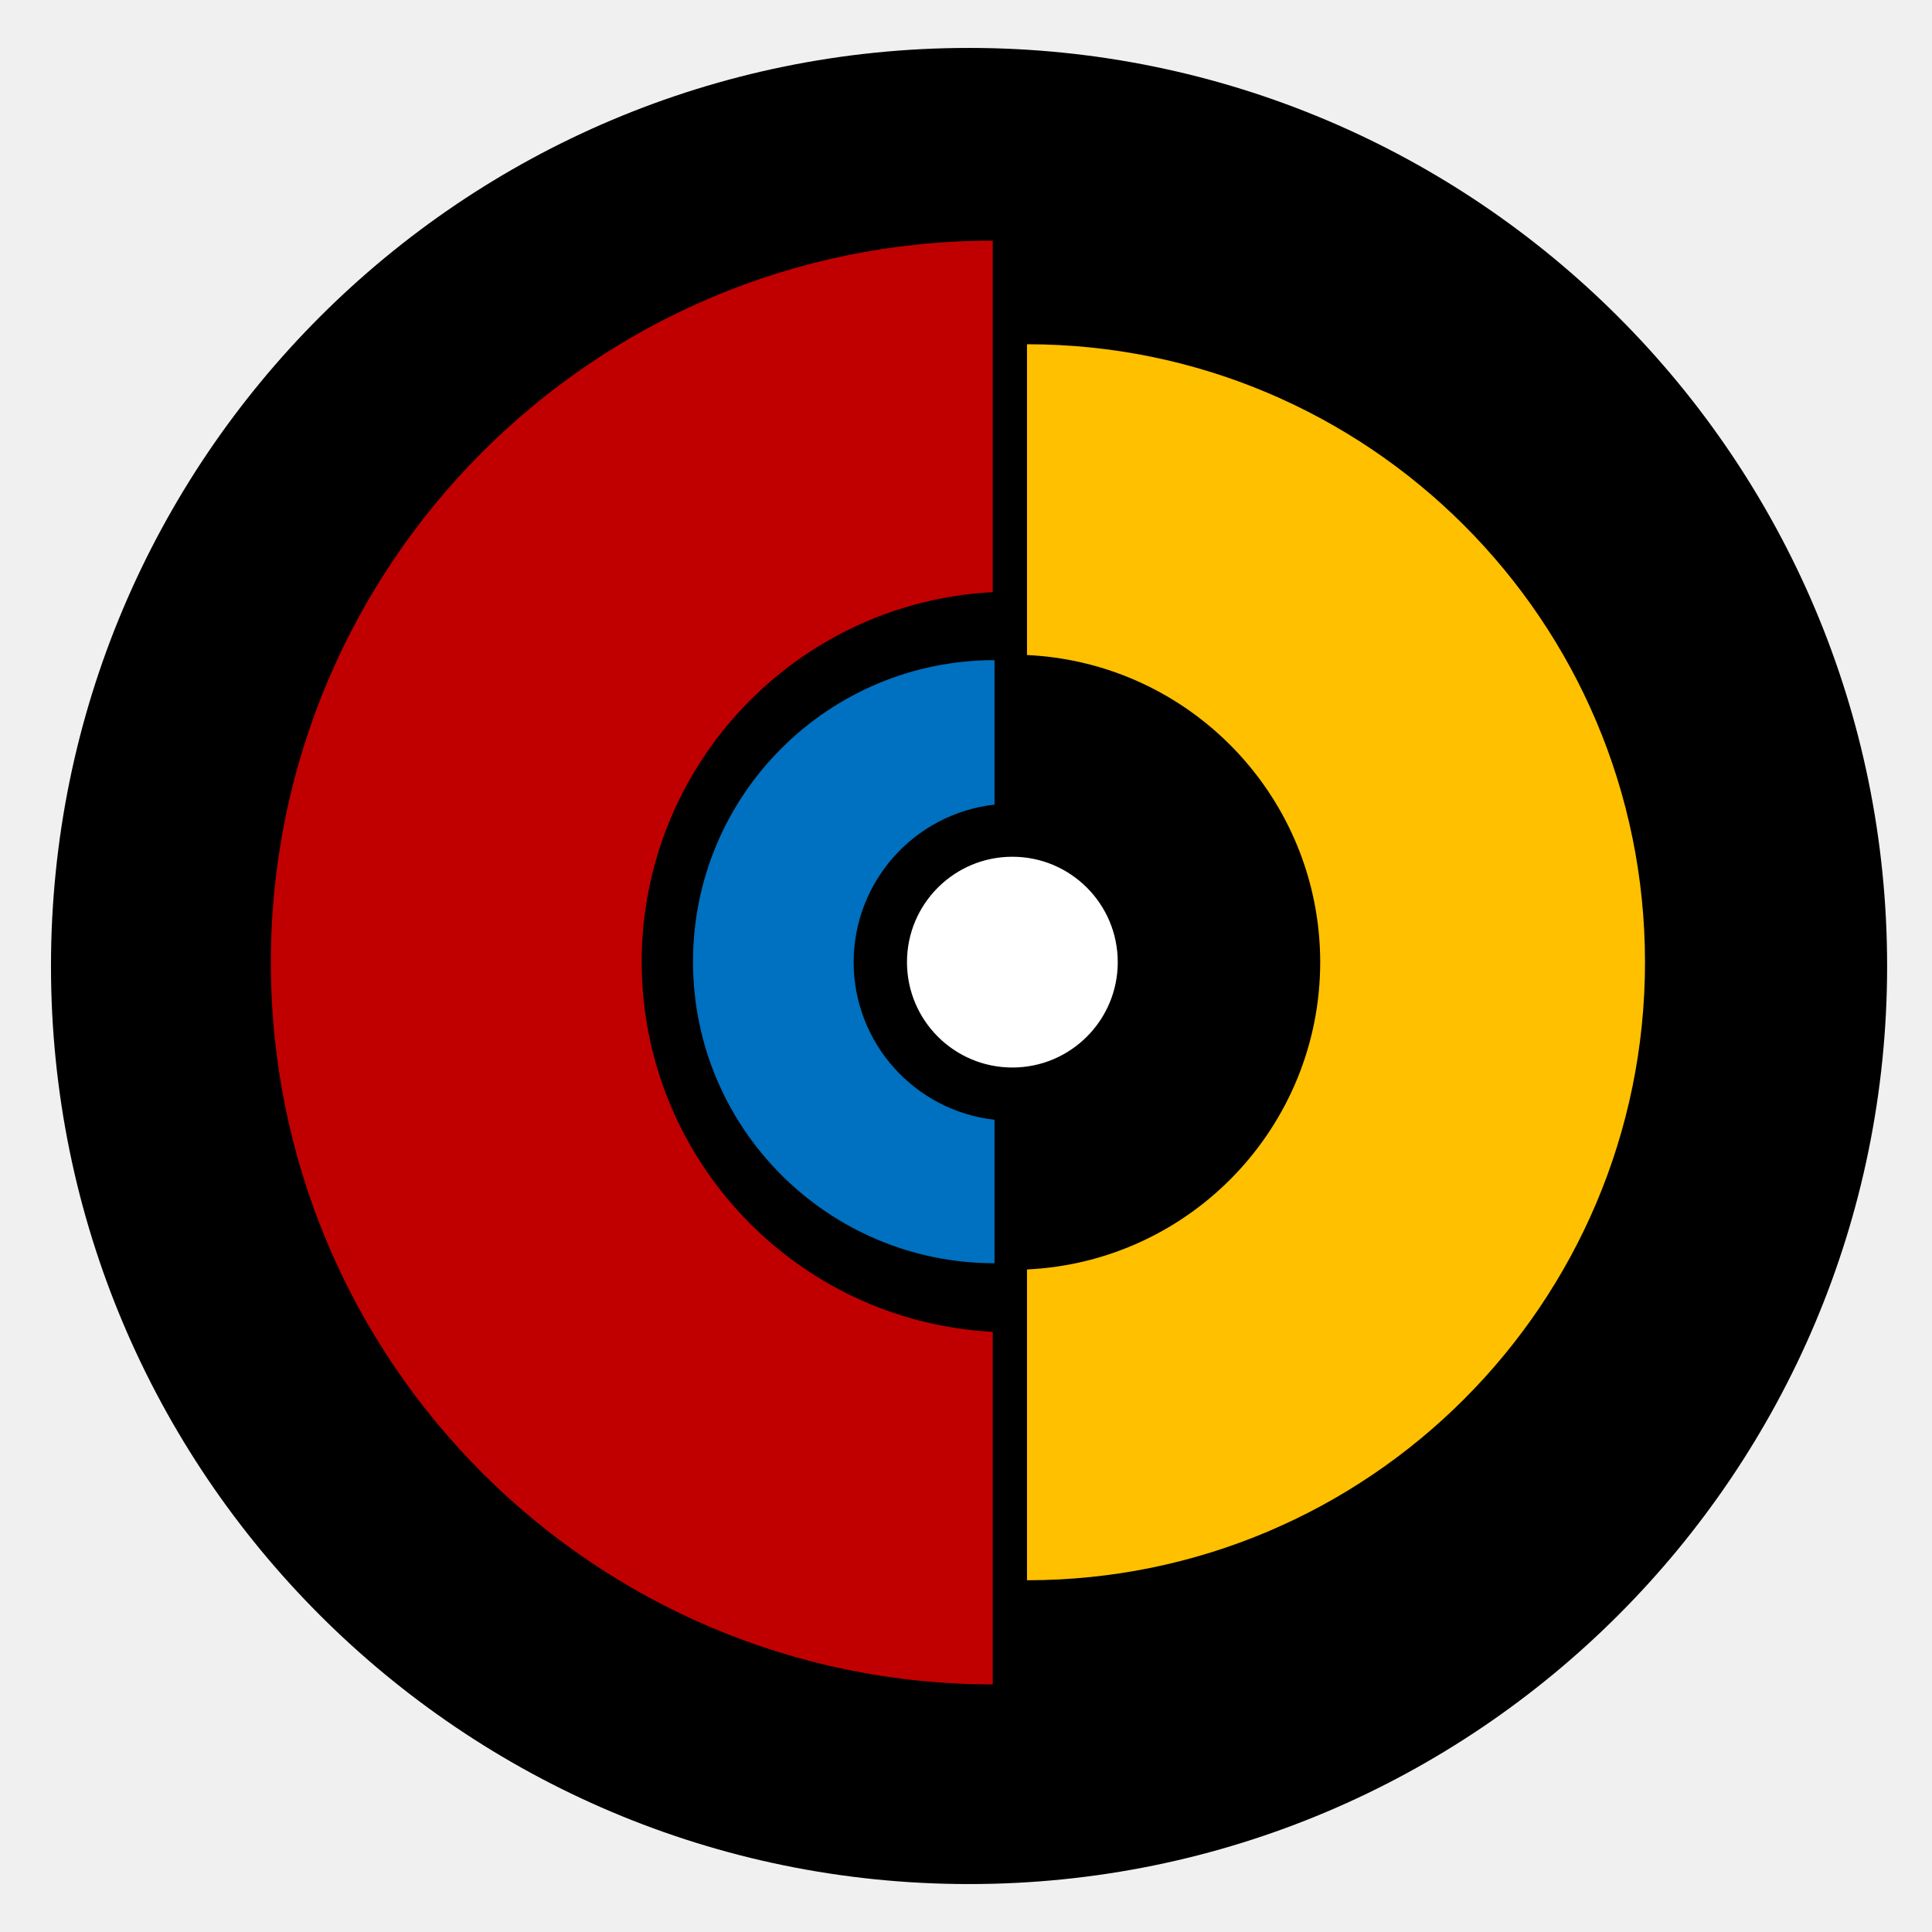
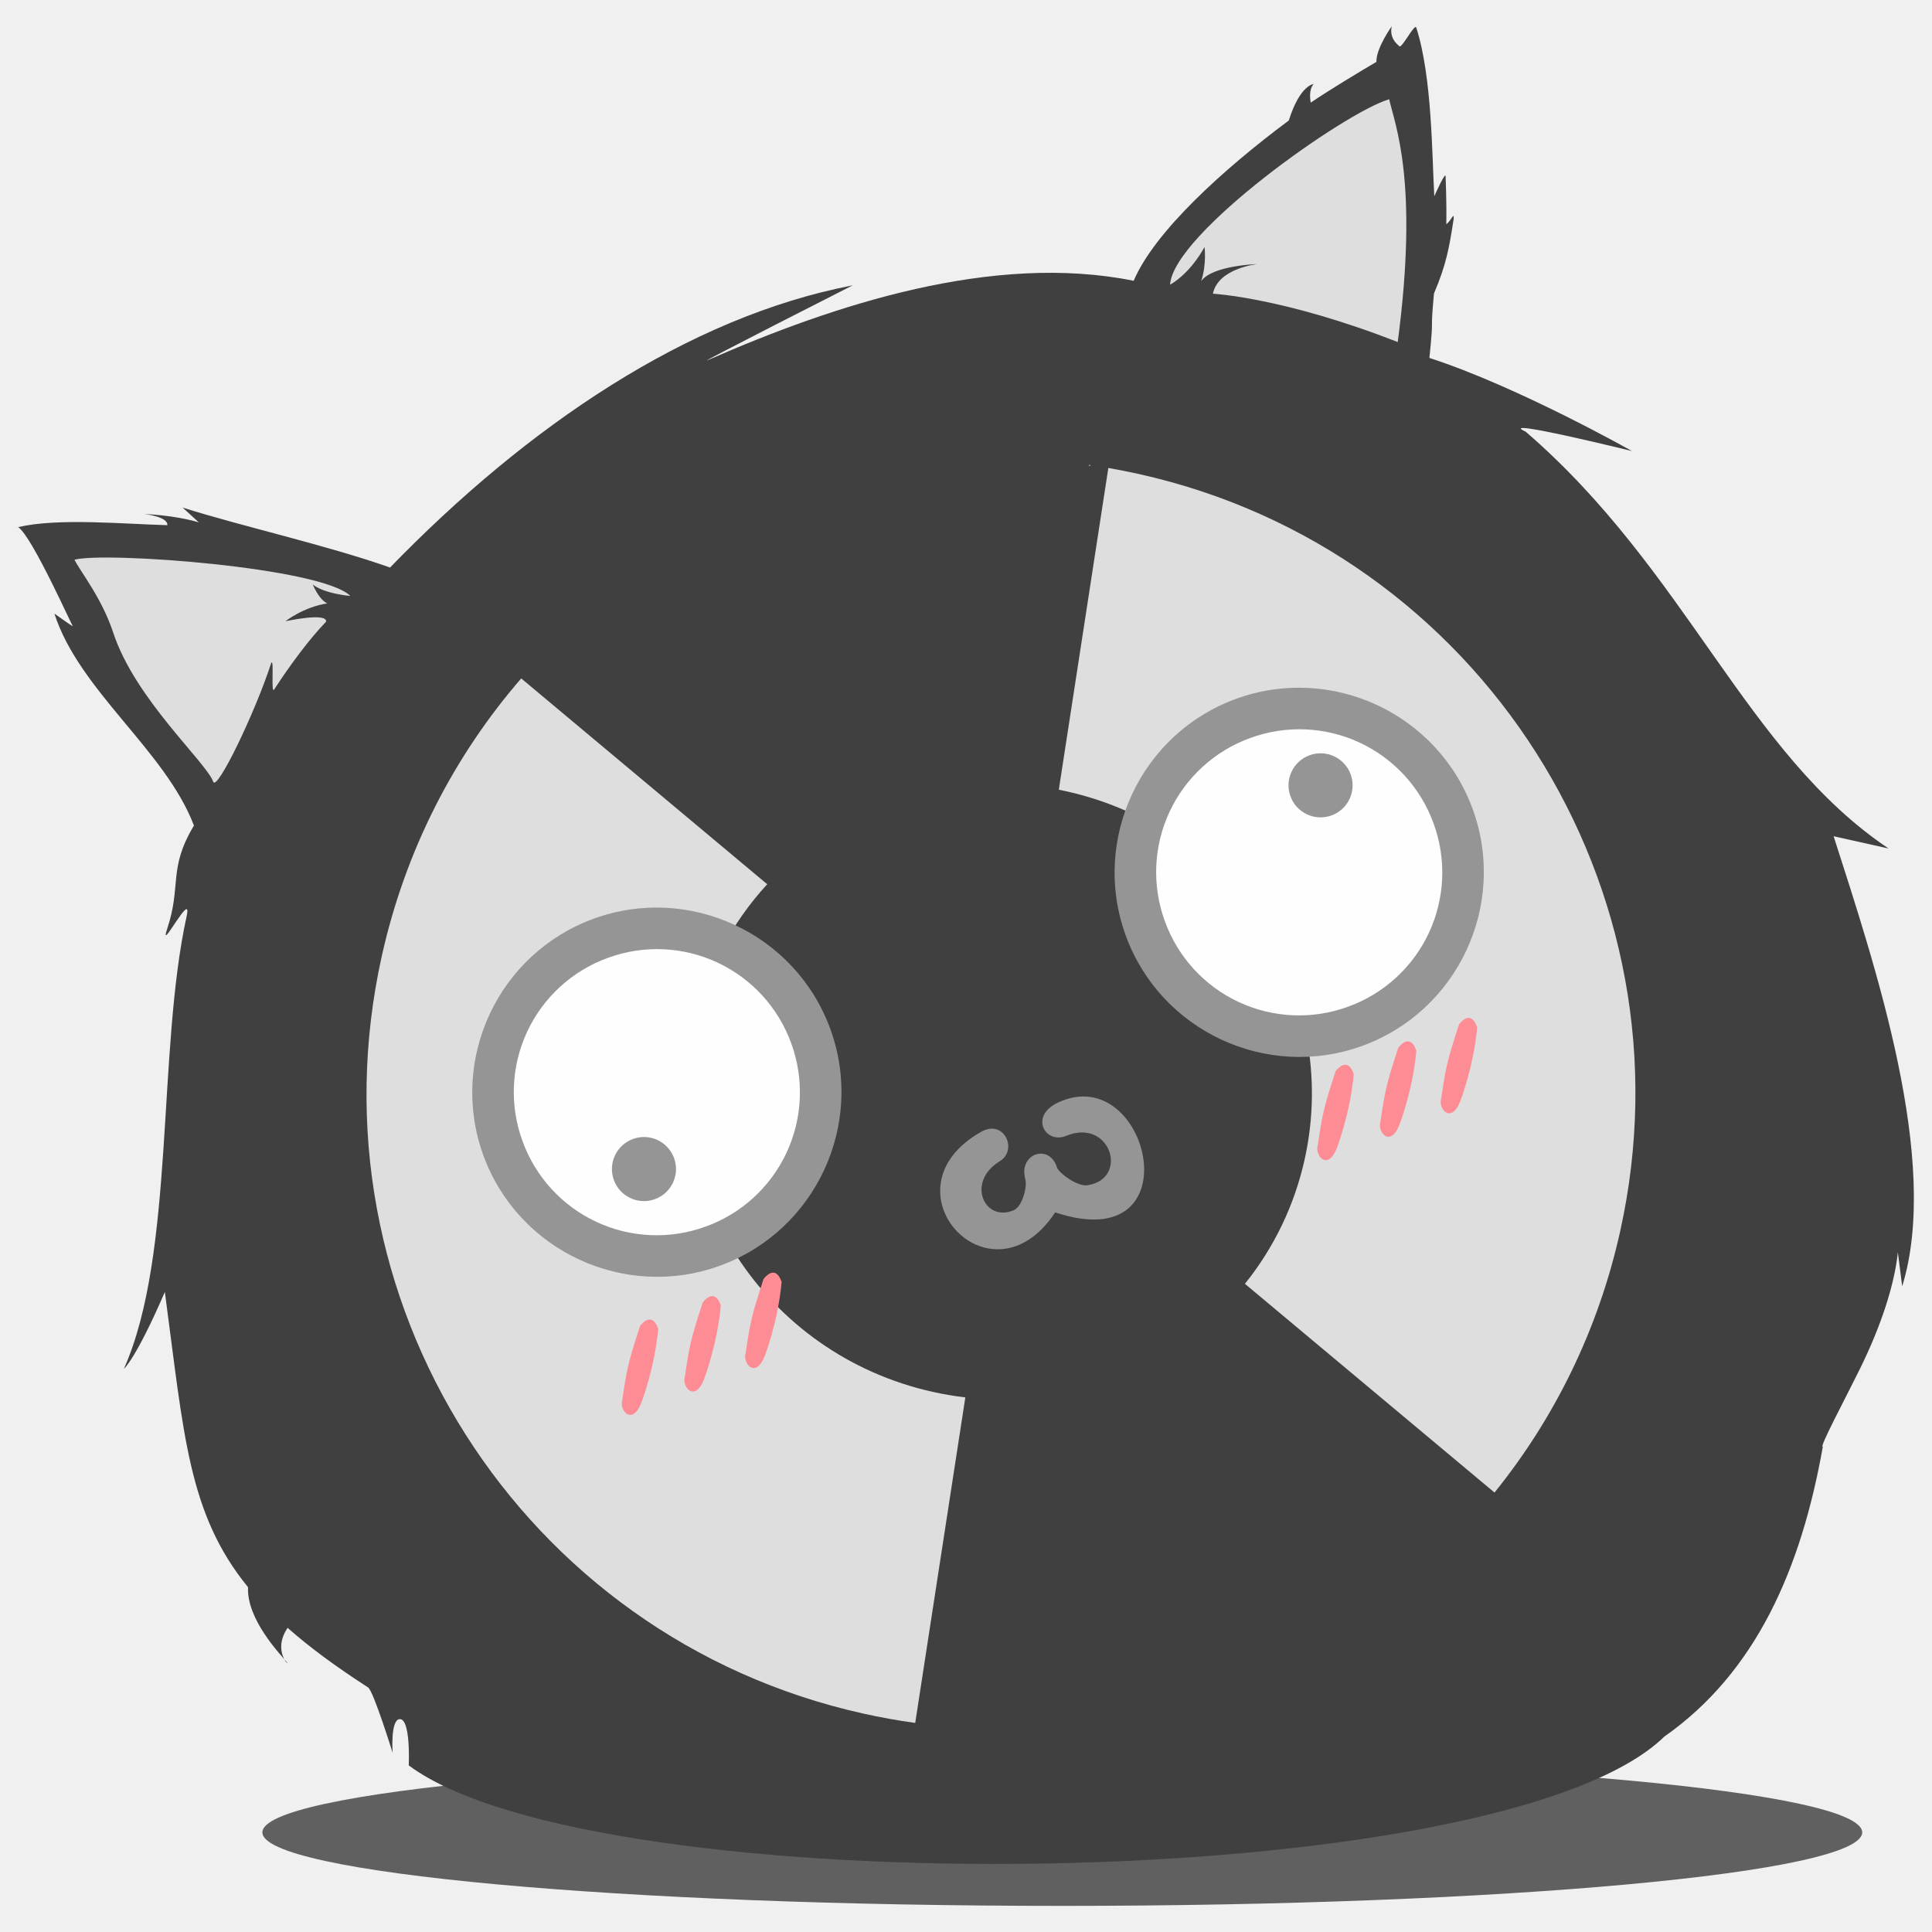
- <svg xmlns="http://www.w3.org/2000/svg" id="svg2" width="1e3" height="1e3" version="1.1" viewBox="0 0 1e3 1e3">
-   <g id="layer1" transform="translate(0 -52.362)">
-     <circle id="path8317" cx="501.58" cy="552.36" r="475.19" color="#000000" />
-     <circle id="circle8306" cx="524" cy="550.36" r="54.066" color="#000000" fill="#fff" stroke="#fff" stroke-width=".964" />
-     <path id="circle8373" d="m513.84 176.91a373.65 373.65 0 0 0-373.65 373.65 373.65 373.65 0 0 0 373.65 373.65v-182.49a191.87 191.87 0 0 1-181.71-191.36 191.87 191.87 0 0 1 181.71-191.51v-181.94z" color="#000000" fill="#c00000" />
-     <path id="path8382" d="m514.77 394.05a156.09 156.09 0 0 0-156.08 156.09 156.09 156.09 0 0 0 156.08 156.08v-74.271a82.154 82.154 0 0 1-72.922-81.588 82.154 82.154 0 0 1 72.922-81.533v-74.777z" color="#000000" fill="#0070c0" />
-     <path id="path8387" d="m531.57 230.53v160.87a159.34 159.34 0 0 1 151.77 158.96 159.34 159.34 0 0 1-151.77 159.07v160.87a319.89 319.89 0 0 0 319.88-319.88 319.89 319.89 0 0 0-319.88-319.88z" color="#000000" fill="#ffc000" />
+ <svg xmlns="http://www.w3.org/2000/svg" width="512" height="512">
+   <g transform="matrix(1.37995 0 0 1.37995 -94.142 -835.135)">
+     <ellipse style="fill:#606060;fill-opacity:1;stroke:none;stroke-width:4.767;stroke-linecap:square;stroke-linejoin:bevel;stroke-miterlimit:4;stroke-dasharray:none;stroke-opacity:1" cx="272.227" cy="957.088" rx="153.618" ry="14.117" />
+     <path style="fill:#404040;fill-opacity:1;stroke:none;stroke-width:.715" d="m433.526 852.221-1.607-12.563c1.453.134 2.274 10.618-6.59 28.58-2.781 5.64-7.863 15.132-7.044 14.777-4.185 23.586-12.89 43.36-30.438 55.68-31.599 30.77-205.137 32.374-241.125 5.531 0 0 .42-9.212-1.819-8.875-1.719.259-1.281 6.447-1.281 6.447s-3.69-11.885-4.706-12.54c-6.218-4.013-11.29-7.762-15.459-11.443-3.164 4.664.892 7.828-.274 6.443-1.288-1.53-7.616-8.152-7.33-14.257-11.554-14.155-12.301-29.356-15.973-56.698-5.596 12.947-7.868 14.771-7.868 14.771 9.848-22.114 6.351-60.908 12.043-86.884 1.232-5.545-5.458 7.558-3.72 2.35 2.784-8.336.125-11.46 5.13-19.803-5.457-14.402-22.005-25.843-26.8-40.71 0 0 3.293 2.353 3.585 2.473.201.83-7.83-17.345-10.548-19.078 7.662-1.794 20.102-.605 28.658-.373.133-1.645-4.374-2.135-4.374-2.135s5.604.168 10.414 1.597l-3.105-2.842c11.19 3.554 27.472 7.163 39.835 11.51 26.355-27.163 57.209-48.098 88.84-54.188 0 0-31.158 15.827-27.76 14.337 24.21-10.619 54.723-20.661 81.727-15.214 3.995-9.395 17.112-21.345 29.789-30.783 2.153-6.863 4.783-7.007 4.783-7.007s-1.042.84-.573 3.578c3.465-2.361 9.745-6.15 12.617-7.827-.098-2.594 2.96-6.863 2.96-6.863s-.718 2.125 1.372 3.773c.342 1.017 3.01-4.45 3.324-3.483 3.074 9.501 3.014 24.838 3.461 32.382 0 0 2.184-4.974 2.173-3.788-.006.581.216 4.61.13 9.153.984-.715 1.466-2.389 1.426-1.09-.862 5.607-1.419 8.833-3.795 14.4-.801 8.783.067 3.086-.874 12.372 16.975 5.492 38.891 17.879 38.891 17.879s-26.56-6.534-20.408-3.72c31.018 26.754 42.23 61.618 69.692 80.049l-10.549-2.35c8.004 24.948 20.56 62.403 13.17 86.432z" />
+     <path style="fill:#dedede;fill-opacity:1;stroke:none;stroke-width:4.767;stroke-linecap:square;stroke-linejoin:bevel;stroke-miterlimit:4;stroke-dasharray:none;stroke-opacity:1" d="M135.503 719.646c-5.63-.597-7.221-2.228-7.221-2.228s1.116 2.874 2.794 3.656c-4.523.67-8.047 3.428-8.047 3.428s8.064-1.77 7.814.086c-3.16 3.243-6.867 8.262-9.972 13.016-.671 1.026.045-6.085-.558-5.104-3.081 9.516-10.436 24.754-11.144 22.821-1.385-3.805-15.005-15.882-19.193-28.604-2.209-6.711-6.29-11.693-7.449-14.031 5.709-1.594 47.526 1.459 52.976 6.96zM335.005 624.255c1.145 5.044 5.702 15.846 1.642 46.63-21.886-8.58-35.49-9.288-35.49-9.288.965-4.882 8.514-5.693 8.514-5.693s-8.725.266-10.771 3.295c1.086-3.316.64-6.582.64-6.582s-2.407 4.778-6.617 7.261c.6-9.81 33.623-33.178 42.083-35.623z" />
+     <path style="fill:#dedede;fill-opacity:1;stroke:none;stroke-width:.681" d="M286.894 696.216a123.372 123.372 0 0 0-5.824-1.153l-9.51 61.787c.476.094.954.196 1.43.302 32.358 7.189 52.855 38.84 45.779 70.689a58.102 58.102 0 0 1-11.47 23.898l47.932 40.086c11.457-14.181 19.908-31.154 24.132-50.162 14.605-65.739-26.795-130.857-92.469-145.447zm-9.222-1.69c-.109-.015-.217-.025-.325-.04l-.025.182.426-.124c-.026-.004-.051-.014-.076-.017zm-109.354 40.952c-12.813 14.796-22.238 32.895-26.782 53.347-14.605 65.739 26.795 130.857 92.469 145.447 3.33.74 6.657 1.339 9.979 1.794l9.623-62.513a61.685 61.685 0 0 1-6.243-1.058c-32.358-7.19-52.855-38.84-45.78-70.689a58.101 58.101 0 0 1 13.977-26.802z" />
+     <path style="color:#000;font-style:normal;font-variant:normal;font-weight:400;font-stretch:normal;font-size:medium;line-height:normal;font-family:sans-serif;font-variant-ligatures:normal;font-variant-position:normal;font-variant-caps:normal;font-variant-numeric:normal;font-variant-alternates:normal;font-variant-east-asian:normal;font-feature-settings:normal;font-variation-settings:normal;text-indent:0;text-align:start;text-decoration:none;text-decoration-line:none;text-decoration-style:solid;text-decoration-color:#000;letter-spacing:normal;word-spacing:normal;text-transform:none;writing-mode:lr-tb;direction:ltr;text-orientation:mixed;dominant-baseline:auto;baseline-shift:baseline;text-anchor:start;white-space:normal;shape-padding:0;shape-margin:0;inline-size:0;clip-rule:nonzero;display:inline;overflow:visible;visibility:visible;isolation:auto;mix-blend-mode:normal;color-interpolation:sRGB;color-interpolation-filters:linearRGB;solid-color:#000;solid-opacity:1;vector-effect:none;fill:#fefefe;fill-opacity:1;fill-rule:nonzero;stroke:none;stroke-width:8;stroke-linecap:round;stroke-linejoin:round;stroke-miterlimit:4;stroke-dasharray:none;stroke-dashoffset:0;stroke-opacity:1;color-rendering:auto;image-rendering:auto;shape-rendering:auto;text-rendering:auto;enable-background:accumulate;stop-color:#000;stop-opacity:1" d="M220.849 715.222c0 17.374-14.084 31.458-31.458 31.458s-31.458-14.084-31.458-31.458 14.084-31.458 31.458-31.458 31.458 14.084 31.458 31.458z" transform="rotate(-20 474.642 750.975)" />
+     <path style="color:#000;font-style:normal;font-variant:normal;font-weight:400;font-stretch:normal;font-size:medium;line-height:normal;font-family:sans-serif;font-variant-ligatures:normal;font-variant-position:normal;font-variant-caps:normal;font-variant-numeric:normal;font-variant-alternates:normal;font-variant-east-asian:normal;font-feature-settings:normal;font-variation-settings:normal;text-indent:0;text-align:start;text-decoration:none;text-decoration-line:none;text-decoration-style:solid;text-decoration-color:#000;letter-spacing:normal;word-spacing:normal;text-transform:none;writing-mode:lr-tb;direction:ltr;text-orientation:mixed;dominant-baseline:auto;baseline-shift:baseline;text-anchor:start;white-space:normal;shape-padding:0;shape-margin:0;inline-size:0;clip-rule:nonzero;display:inline;overflow:visible;visibility:visible;isolation:auto;mix-blend-mode:normal;color-interpolation:sRGB;color-interpolation-filters:linearRGB;solid-color:#000;solid-opacity:1;vector-effect:none;fill:#959595;fill-opacity:1;fill-rule:nonzero;stroke:none;stroke-width:8;stroke-linecap:round;stroke-linejoin:round;stroke-miterlimit:4;stroke-dasharray:none;stroke-dashoffset:0;stroke-opacity:1;color-rendering:auto;image-rendering:auto;shape-rendering:auto;text-rendering:auto;enable-background:accumulate;stop-color:#000;stop-opacity:1" d="M189.39 679.764c-19.535 0-35.456 15.923-35.456 35.459 0 19.535 15.921 35.457 35.457 35.457 19.535 0 35.459-15.922 35.459-35.457 0-19.536-15.924-35.46-35.46-35.46zm0 8a27.4 27.4 0 0 1 27.46 27.459 27.398 27.398 0 0 1-27.46 27.457 27.396 27.396 0 0 1-27.456-27.457 27.398 27.398 0 0 1 27.457-27.46z" transform="rotate(-20 474.642 750.975)" />
+     <path style="fill:#959595;fill-opacity:1;stroke:none;stroke-width:4.512;stroke-linecap:square;stroke-linejoin:bevel;stroke-miterlimit:4;stroke-dasharray:none;stroke-opacity:1" d="M256.723 822.509c4.326-2.414 7.043 3.53 3.486 5.698-6.49 3.954-2.973 11.797 2.686 9.405 1.68-.71 2.62-4.554 2.237-5.924-1.382-4.94 4.577-7.008 6.074-2.304.352 1.107 3.96 3.719 5.839 3.431 8.106-1.24 4.432-13.028-4.093-9.485-3.965 1.648-7.16-3.782-1.514-6.418 17.46-8.15 26.376 30.087-.572 21.11-12.445 18.822-33.744-4.575-14.143-15.513z" />
+     <path style="color:#000;font-style:normal;font-variant:normal;font-weight:400;font-stretch:normal;font-size:medium;line-height:normal;font-family:sans-serif;font-variant-ligatures:normal;font-variant-position:normal;font-variant-caps:normal;font-variant-numeric:normal;font-variant-alternates:normal;font-variant-east-asian:normal;font-feature-settings:normal;font-variation-settings:normal;text-indent:0;text-align:start;text-decoration:none;text-decoration-line:none;text-decoration-style:solid;text-decoration-color:#000;letter-spacing:normal;word-spacing:normal;text-transform:none;writing-mode:lr-tb;direction:ltr;text-orientation:mixed;dominant-baseline:auto;baseline-shift:baseline;text-anchor:start;white-space:normal;shape-padding:0;shape-margin:0;inline-size:0;clip-rule:nonzero;display:inline;overflow:visible;visibility:visible;isolation:auto;mix-blend-mode:normal;color-interpolation:sRGB;color-interpolation-filters:linearRGB;solid-color:#000;solid-opacity:1;vector-effect:none;fill:#fefefe;fill-opacity:1;fill-rule:nonzero;stroke:none;stroke-width:8;stroke-linecap:round;stroke-linejoin:round;stroke-miterlimit:4;stroke-dasharray:none;stroke-dashoffset:0;stroke-opacity:1;color-rendering:auto;image-rendering:auto;shape-rendering:auto;text-rendering:auto;enable-background:accumulate;stop-color:#000;stop-opacity:1" d="M284.478 712.27c0 17.375-14.084 31.459-31.458 31.459s-31.458-14.084-31.458-31.458 14.084-31.458 31.458-31.458 31.458 14.084 31.458 31.458z" transform="rotate(-20 456.78 559.01)" />
+     <path style="color:#000;font-style:normal;font-variant:normal;font-weight:400;font-stretch:normal;font-size:medium;line-height:normal;font-family:sans-serif;font-variant-ligatures:normal;font-variant-position:normal;font-variant-caps:normal;font-variant-numeric:normal;font-variant-alternates:normal;font-variant-east-asian:normal;font-feature-settings:normal;font-variation-settings:normal;text-indent:0;text-align:start;text-decoration:none;text-decoration-line:none;text-decoration-style:solid;text-decoration-color:#000;letter-spacing:normal;word-spacing:normal;text-transform:none;writing-mode:lr-tb;direction:ltr;text-orientation:mixed;dominant-baseline:auto;baseline-shift:baseline;text-anchor:start;white-space:normal;shape-padding:0;shape-margin:0;inline-size:0;clip-rule:nonzero;display:inline;overflow:visible;visibility:visible;isolation:auto;mix-blend-mode:normal;color-interpolation:sRGB;color-interpolation-filters:linearRGB;solid-color:#000;solid-opacity:1;vector-effect:none;fill:#959595;fill-opacity:1;fill-rule:nonzero;stroke:none;stroke-width:8;stroke-linecap:round;stroke-linejoin:round;stroke-miterlimit:4;stroke-dasharray:none;stroke-dashoffset:0;stroke-opacity:1;color-rendering:auto;image-rendering:auto;shape-rendering:auto;text-rendering:auto;enable-background:accumulate;stop-color:#000;stop-opacity:1" d="M253.02 676.813c-19.536 0-35.458 15.923-35.458 35.458 0 19.536 15.922 35.458 35.458 35.458 19.535 0 35.459-15.922 35.459-35.458 0-19.535-15.924-35.458-35.46-35.458zm0 8a27.4 27.4 0 0 1 27.459 27.458 27.398 27.398 0 0 1-27.46 27.458 27.396 27.396 0 0 1-27.457-27.458 27.398 27.398 0 0 1 27.458-27.458z" transform="rotate(-20 456.78 559.01)" />
+     <path style="fill:#fe8c95;fill-opacity:1;stroke:none;stroke-width:3.721;stroke-linecap:square;stroke-linejoin:bevel;stroke-miterlimit:4;stroke-dasharray:none;stroke-opacity:1" d="M348.417 801.915s2.215-3.124 3.487.544c-.73 7.843-3.27 14.275-3.27 14.275-1.763 4.418-4.29 1.354-3.63-.648.9-6.102 1.124-7.116 3.413-14.17zM336.74 806.418s2.216-3.124 3.488.544c-.73 7.843-3.27 14.275-3.27 14.275-1.763 4.418-4.29 1.354-3.63-.648.9-6.102 1.124-7.115 3.413-14.17zM324.714 810.913s2.215-3.125 3.487.544c-.73 7.842-3.27 14.274-3.27 14.274-1.763 4.419-4.29 1.354-3.63-.648.9-6.102 1.124-7.115 3.413-14.17zM214.844 850.84s2.215-3.125 3.487.544c-.73 7.842-3.27 14.274-3.27 14.274-1.763 4.419-4.29 1.354-3.63-.648.9-6.102 1.124-7.115 3.413-14.17zM203.168 855.343s2.215-3.125 3.487.544c-.73 7.842-3.27 14.274-3.27 14.274-1.763 4.419-4.29 1.354-3.63-.648.9-6.102 1.124-7.115 3.413-14.17zM191.14 859.837s2.216-3.125 3.488.544c-.73 7.842-3.27 14.275-3.27 14.275-1.763 4.418-4.29 1.353-3.63-.649.9-6.102 1.124-7.115 3.413-14.17z" />
+     <circle style="fill:#959595;fill-opacity:1;stroke:none;stroke-width:0;stroke-linecap:round;stroke-linejoin:round;stroke-miterlimit:4;stroke-dasharray:none;stroke-opacity:1" cx="-103.457" cy="845.295" r="6.153" transform="rotate(-20)" />
+     <circle style="fill:#959595;fill-opacity:1;stroke:none;stroke-width:0;stroke-linecap:round;stroke-linejoin:round;stroke-miterlimit:4;stroke-dasharray:none;stroke-opacity:1" cx="43.847" cy="820.489" r="6.153" transform="rotate(-20)" />
  </g>
</svg>
